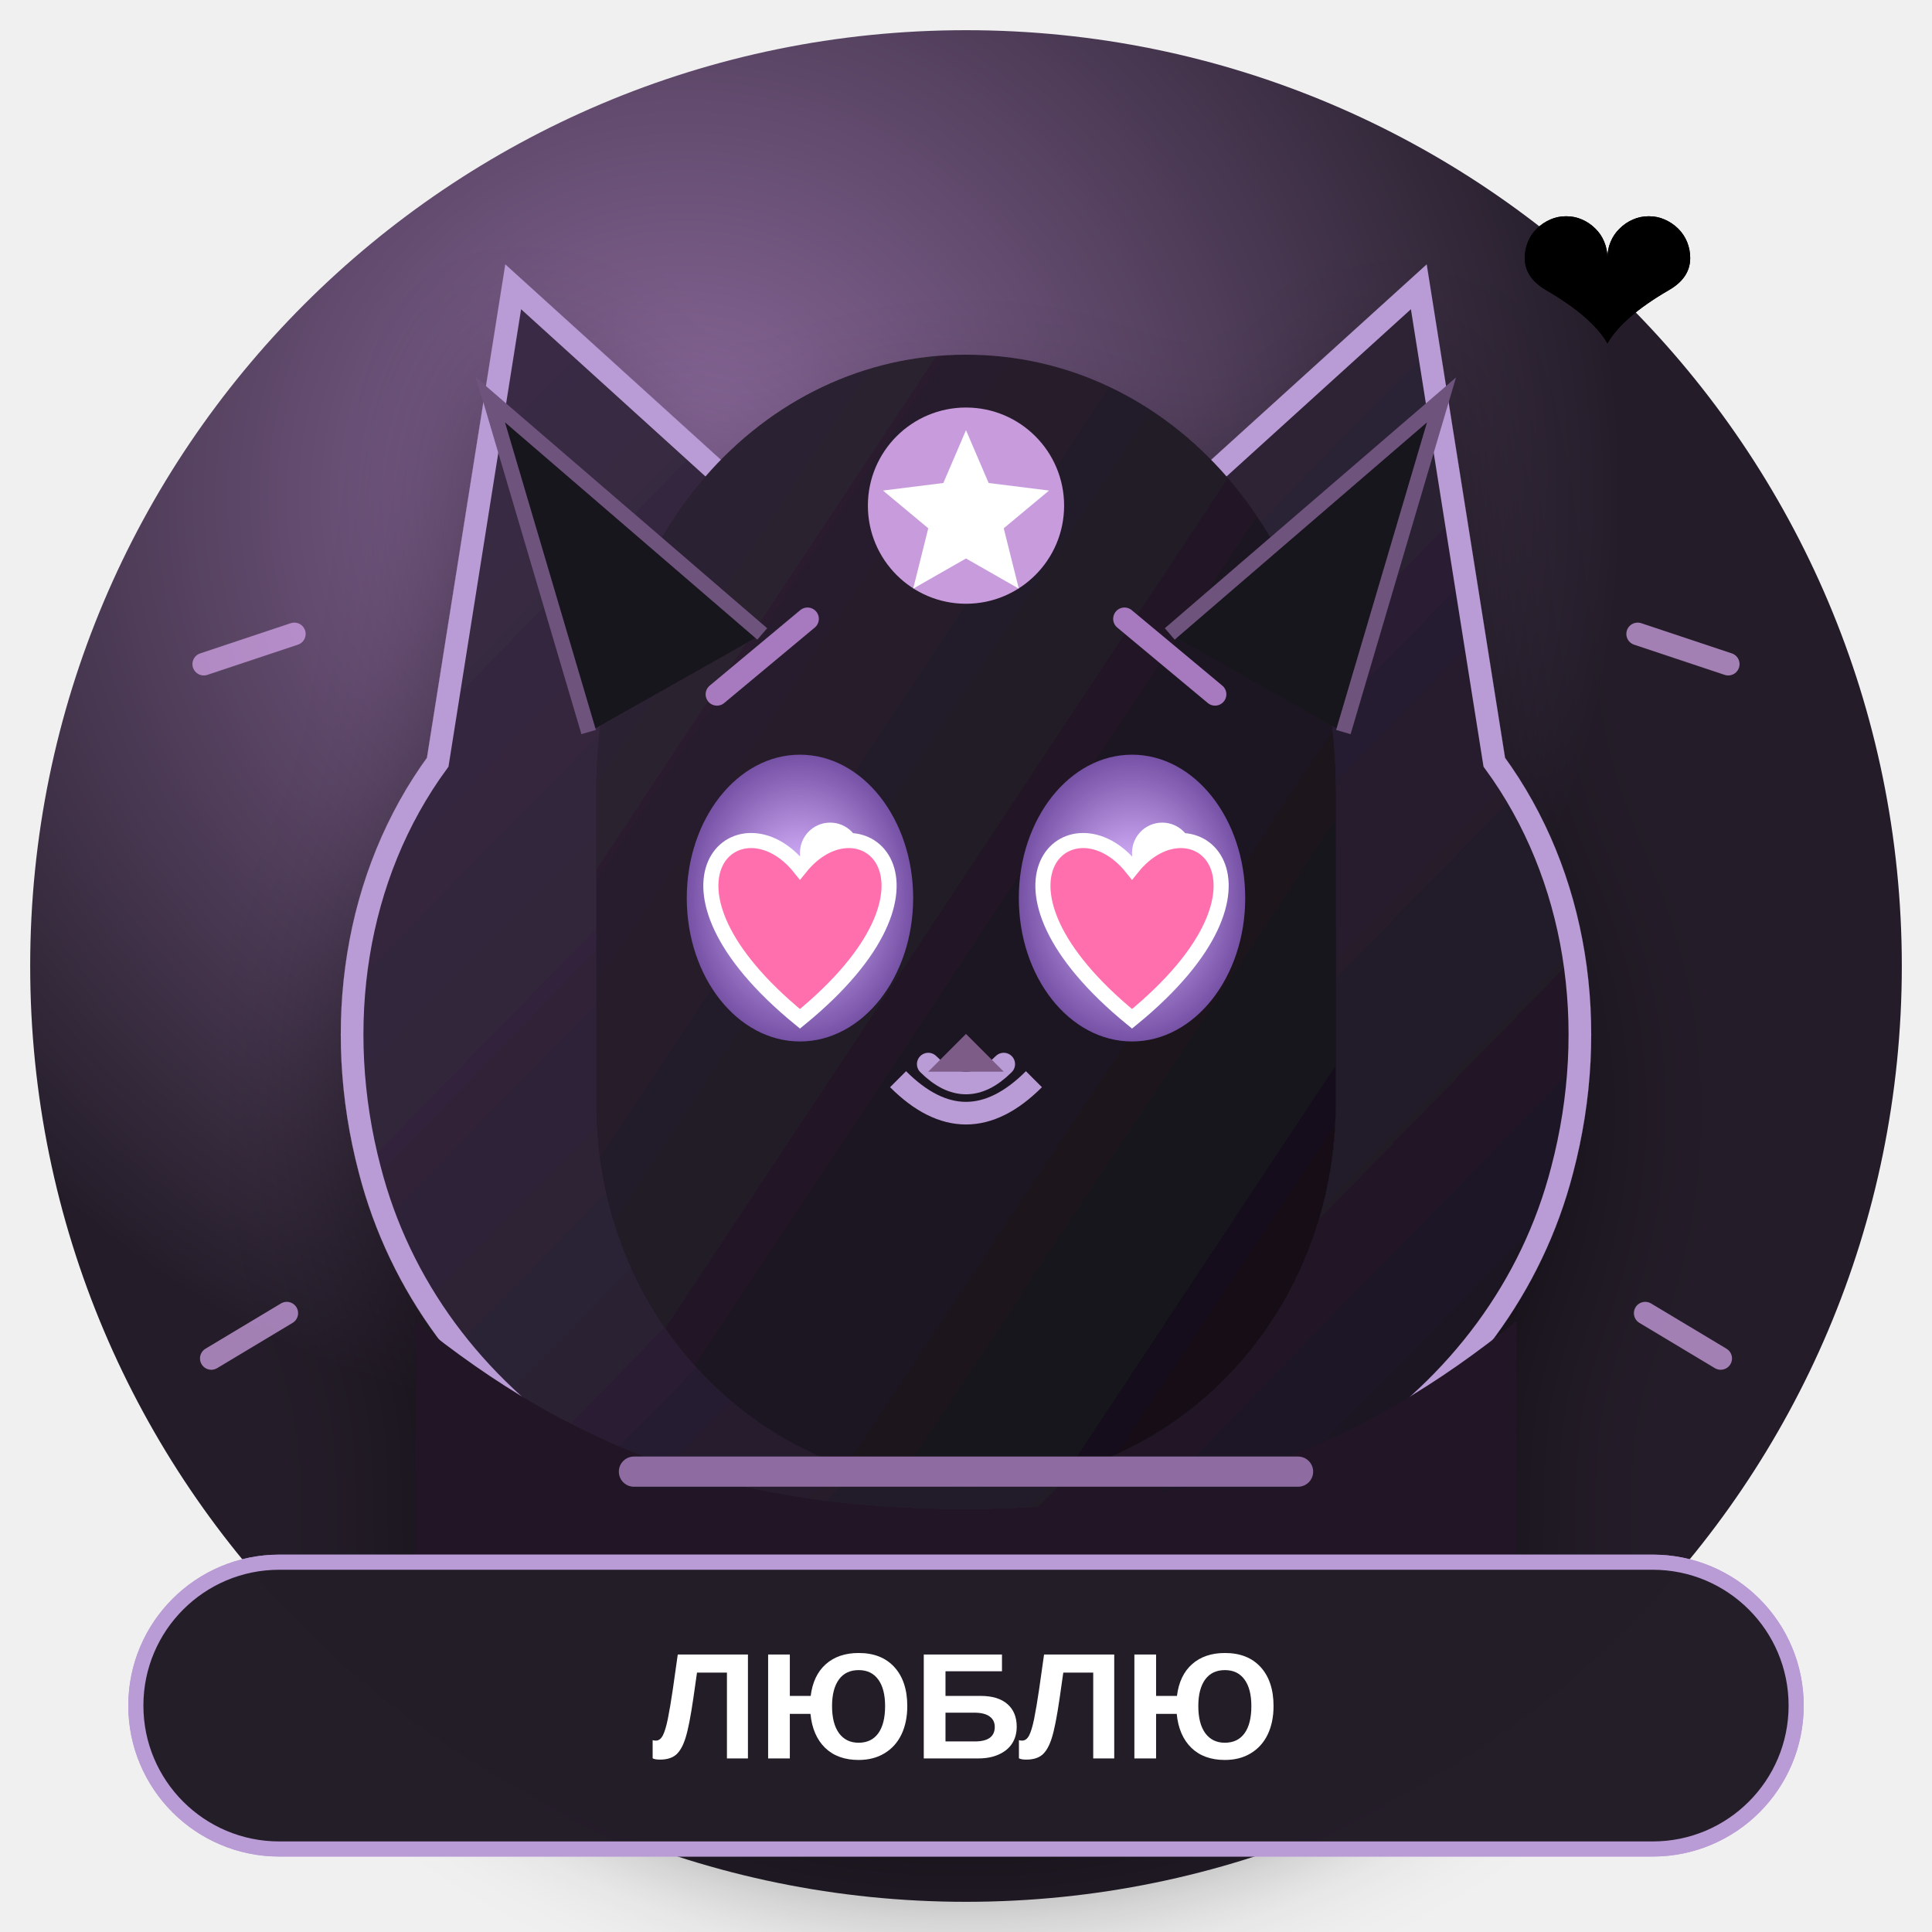
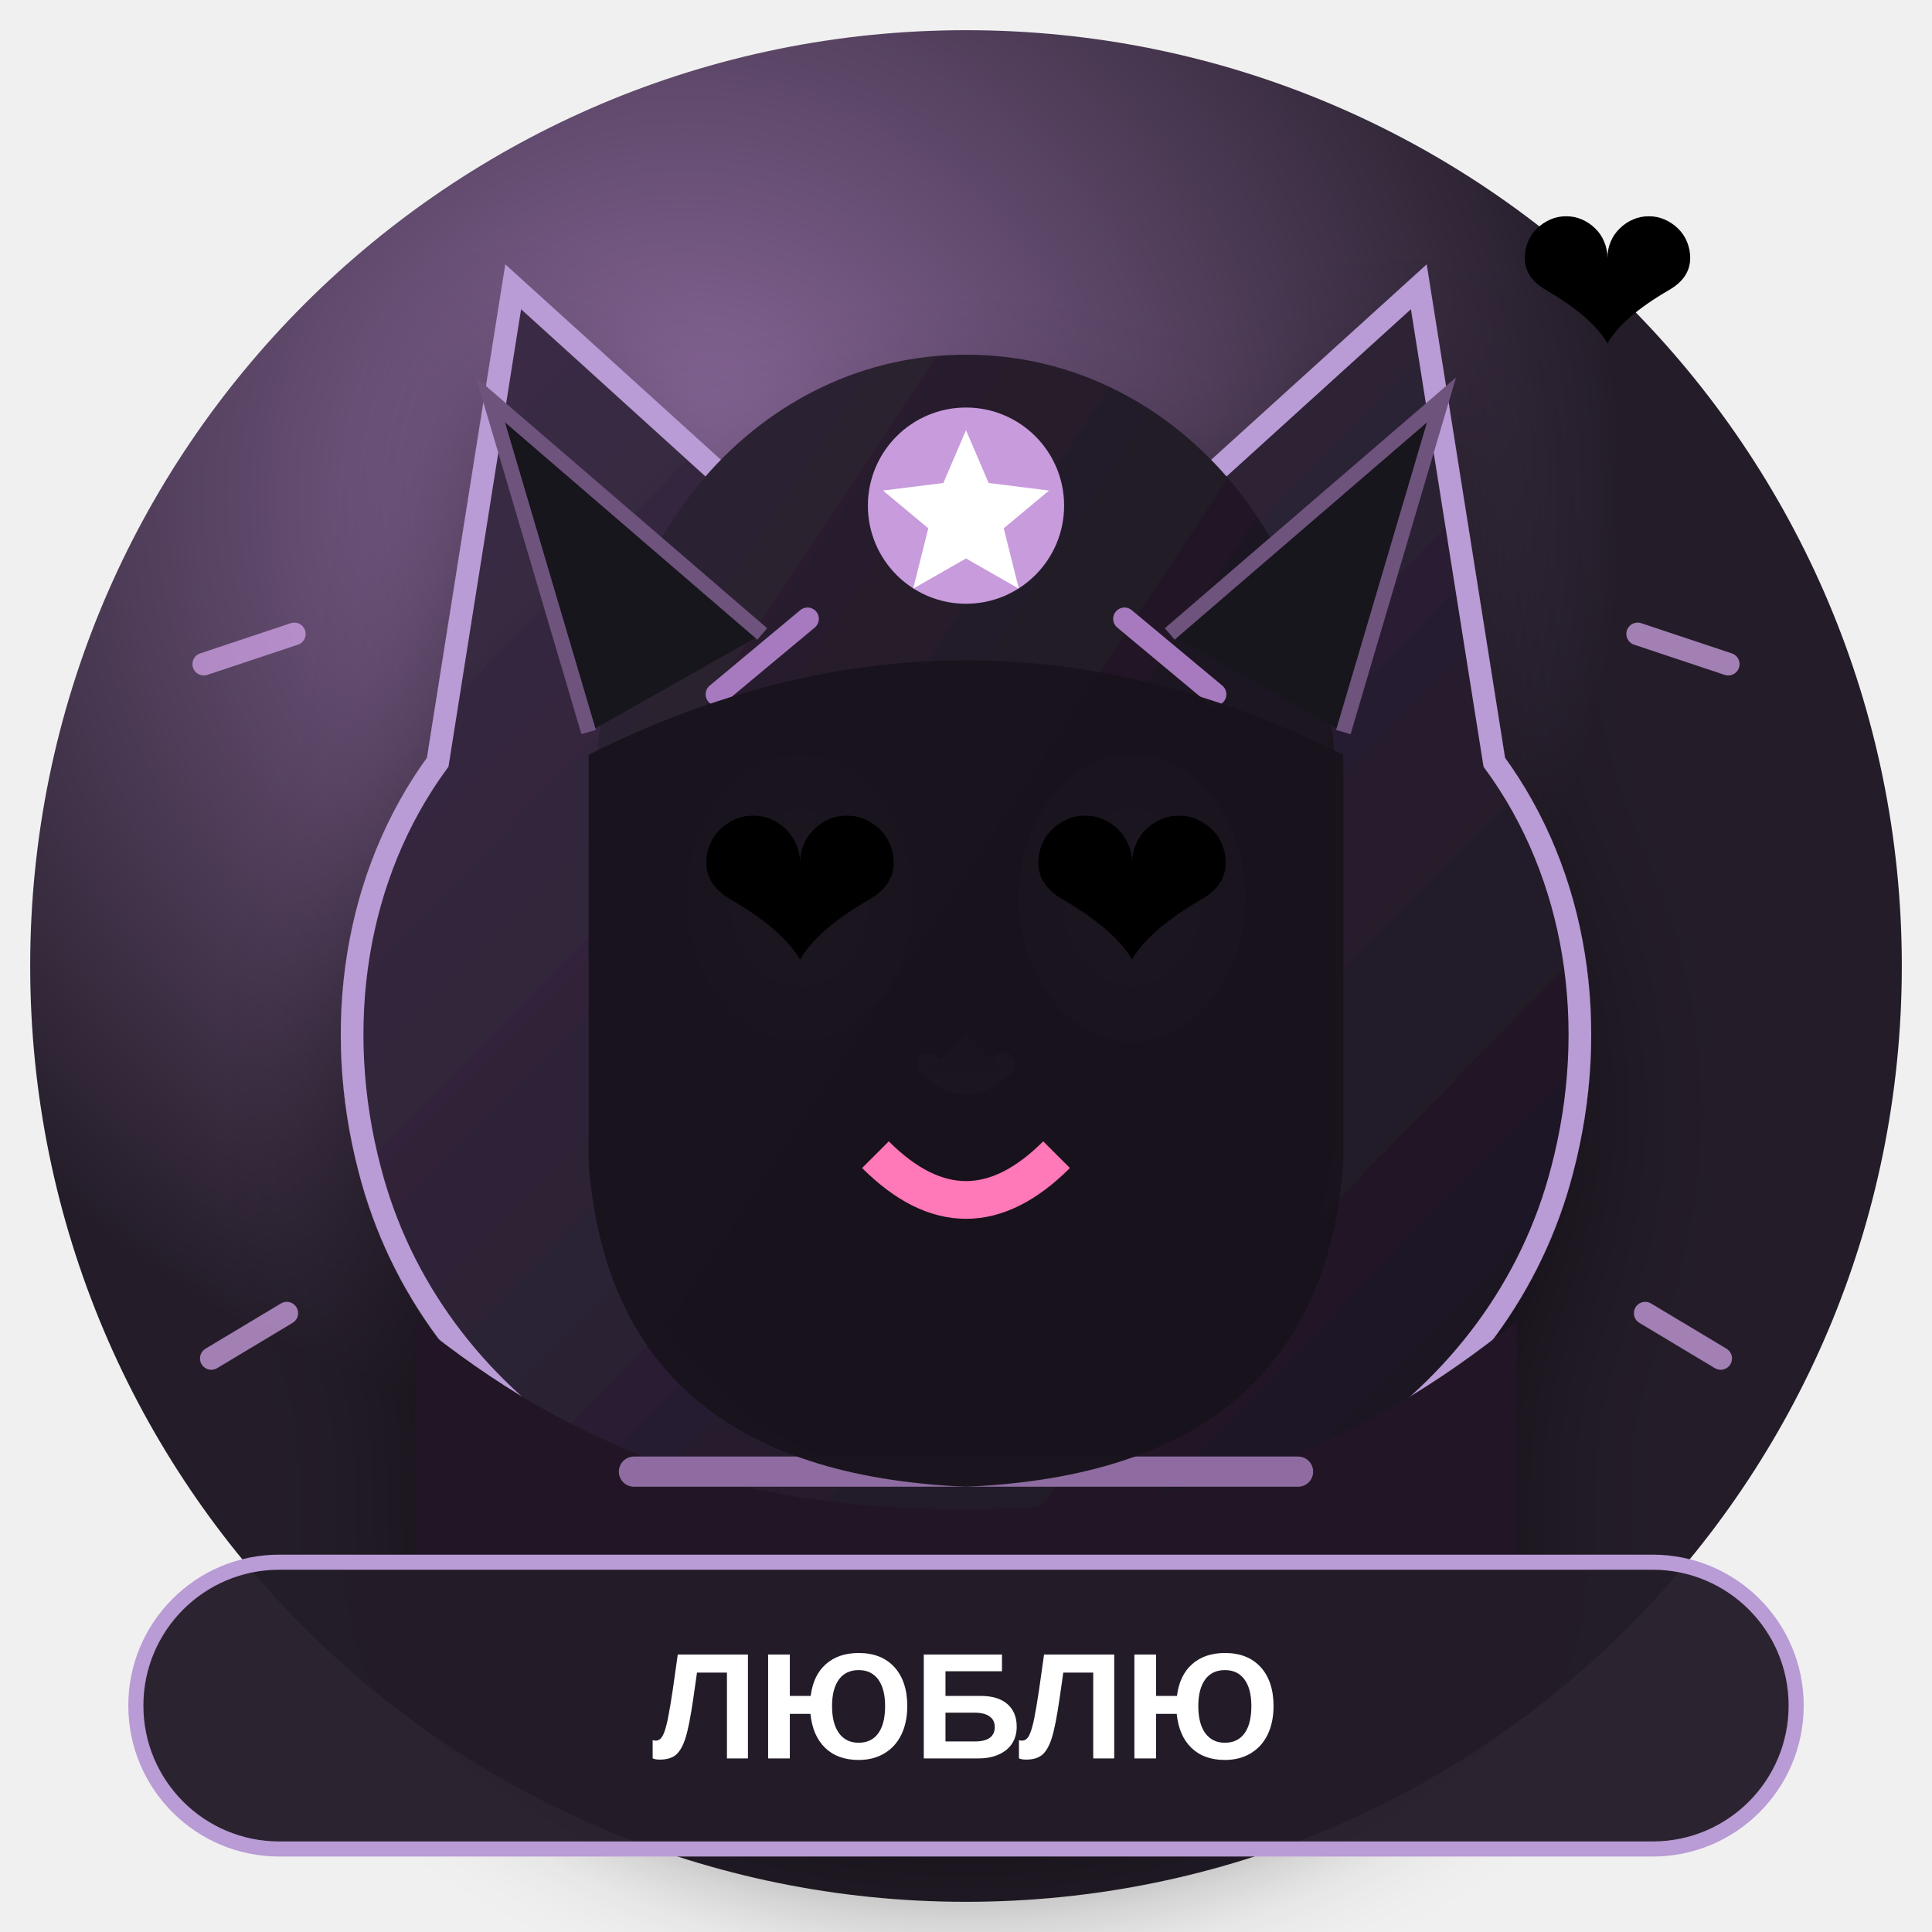
<svg xmlns="http://www.w3.org/2000/svg" viewBox="0 0 256 256">
  <defs>
    <radialGradient id="bg" cx="35%" cy="25%">
      <stop offset="0" stop-color="#8f6ca0" />
      <stop offset="1" stop-color="#241d29" />
    </radialGradient>
    <linearGradient id="fur" x1="0" y1="0" x2="1" y2="1">
      <stop stop-color="#302536" />
      <stop offset="1" stop-color="#100d14" />
    </linearGradient>
    <linearGradient id="hood" x1="0" y1="0" x2="1" y2="1">
      <stop stop-color="#3e2e49" />
      <stop offset="1" stop-color="#18131e" />
    </linearGradient>
    <radialGradient id="eye">
      <stop stop-color="#fff" />
      <stop offset=".18" stop-color="#d9b5ff" />
      <stop offset="1" stop-color="#7651a5" />
    </radialGradient>
    <filter id="shadow">
      <feDropShadow dx="0" dy="10" stdDeviation="9" flood-opacity=".45" />
    </filter>
  </defs>
  <circle cx="128" cy="128" r="124" fill="url(#bg)" />
  <g filter="url(#shadow)">
    <path d="M58 101 68 38l43 39c11-4 23-4 34 0l43-39 10 63c11 15 14 35 9 54-8 31-39 52-79 52s-71-21-79-52c-5-19-2-39 9-54Z" fill="url(#hood)" stroke="#b99bd5" stroke-width="3" />
    <path d="M79 105c0-34 22-58 49-58s49 24 49 58v41c0 29-22 51-49 51s-49-22-49-51Z" fill="url(#fur)" />
    <path d="M78 97 65 53l36 31M178 97l13-44-36 31" fill="#17121c" stroke="#6e527d" stroke-width="2" />
    <ellipse cx="106" cy="119" rx="15" ry="19" fill="url(#eye)" />
    <ellipse cx="150" cy="119" rx="15" ry="19" fill="url(#eye)" />
    <circle cx="110" cy="113" r="4" fill="#fff" />
    <circle cx="154" cy="113" r="4" fill="#fff" />
    <path d="M123 141q5 5 10 0" fill="none" stroke="#b99bd5" stroke-width="3" stroke-linecap="round" />
    <path d="M128 137l-5 5h10Z" fill="#7e5b88" />
    <path d="M95 92 107 82M161 92 149 82" stroke="#a77ac0" stroke-width="3" stroke-linecap="round" />
    <circle cx="128" cy="67" r="13" fill="#d9a9ef" opacity=".9" />
    <path d="m128 57 3 7 8 1-6 5 2 8-7-4-7 4 2-8-6-5 8-1Z" fill="#fff" />
    <path d="M55 175c21 17 42 25 73 25s52-8 73-25v35c-20 19-45 29-73 29s-53-10-73-29Z" fill="#201725" />
    <path d="M84 195h88" stroke="#8e6ca1" stroke-width="4" stroke-linecap="round" />
  </g>
  <path d="M27 88 39 84M217 84l12 4M38 174l-10 6M218 174l10 6" stroke="#d9a9ef" stroke-width="3" stroke-linecap="round" opacity=".7" />
-   <rect x="18" y="207" width="220" height="38" rx="19" fill="#241d29" fill-opacity=".92" stroke="#b99bd5" stroke-width="2" />
-   <text x="128" y="233" text-anchor="middle" font-family="Arial,sans-serif" font-size="20" font-weight="800" fill="#fff">ЛЮБЛЮ</text>
-   <text x="213" y="48" text-anchor="middle" font-size="30">❤️</text>
-   <path d="M106 115c-8-10-22 2 0 20 22-18 8-30 0-20ZM150 115c-8-10-22 2 0 20 22-18 8-30 0-20Z" fill="#ff6fae" stroke="#fff" stroke-width="2" />
-   <path d="M119 143q9 9 18 0" stroke="#b99bd5" stroke-width="3" fill="none" />
-   <rect x="18" y="207" width="220" height="38" rx="19" fill="#241d29" fill-opacity=".94" stroke="#b99bd5" stroke-width="2" />
+   <path d="M78 100Q128 75 178 100V154Q175 195 128 197Q81 195 78 154Z" fill="#17121c" opacity=".98" />
+   <text x="106" y="130" text-anchor="middle" font-size="34">❤️</text>
+   <text x="150" y="130" text-anchor="middle" font-size="34">❤️</text>
+   <path d="M116 153q12 12 24 0" stroke="#ff78b7" stroke-width="5" fill="none" />
+   <rect x="18" y="207" width="220" height="38" rx="19" fill="#241d29" fill-opacity=".96" stroke="#b99bd5" stroke-width="2" />
  <text x="128" y="233" text-anchor="middle" font-family="Arial,sans-serif" font-size="20" font-weight="800" fill="#fff">ЛЮБЛЮ</text>
  <text x="213" y="48" text-anchor="middle" font-size="30">❤️</text>
</svg>
